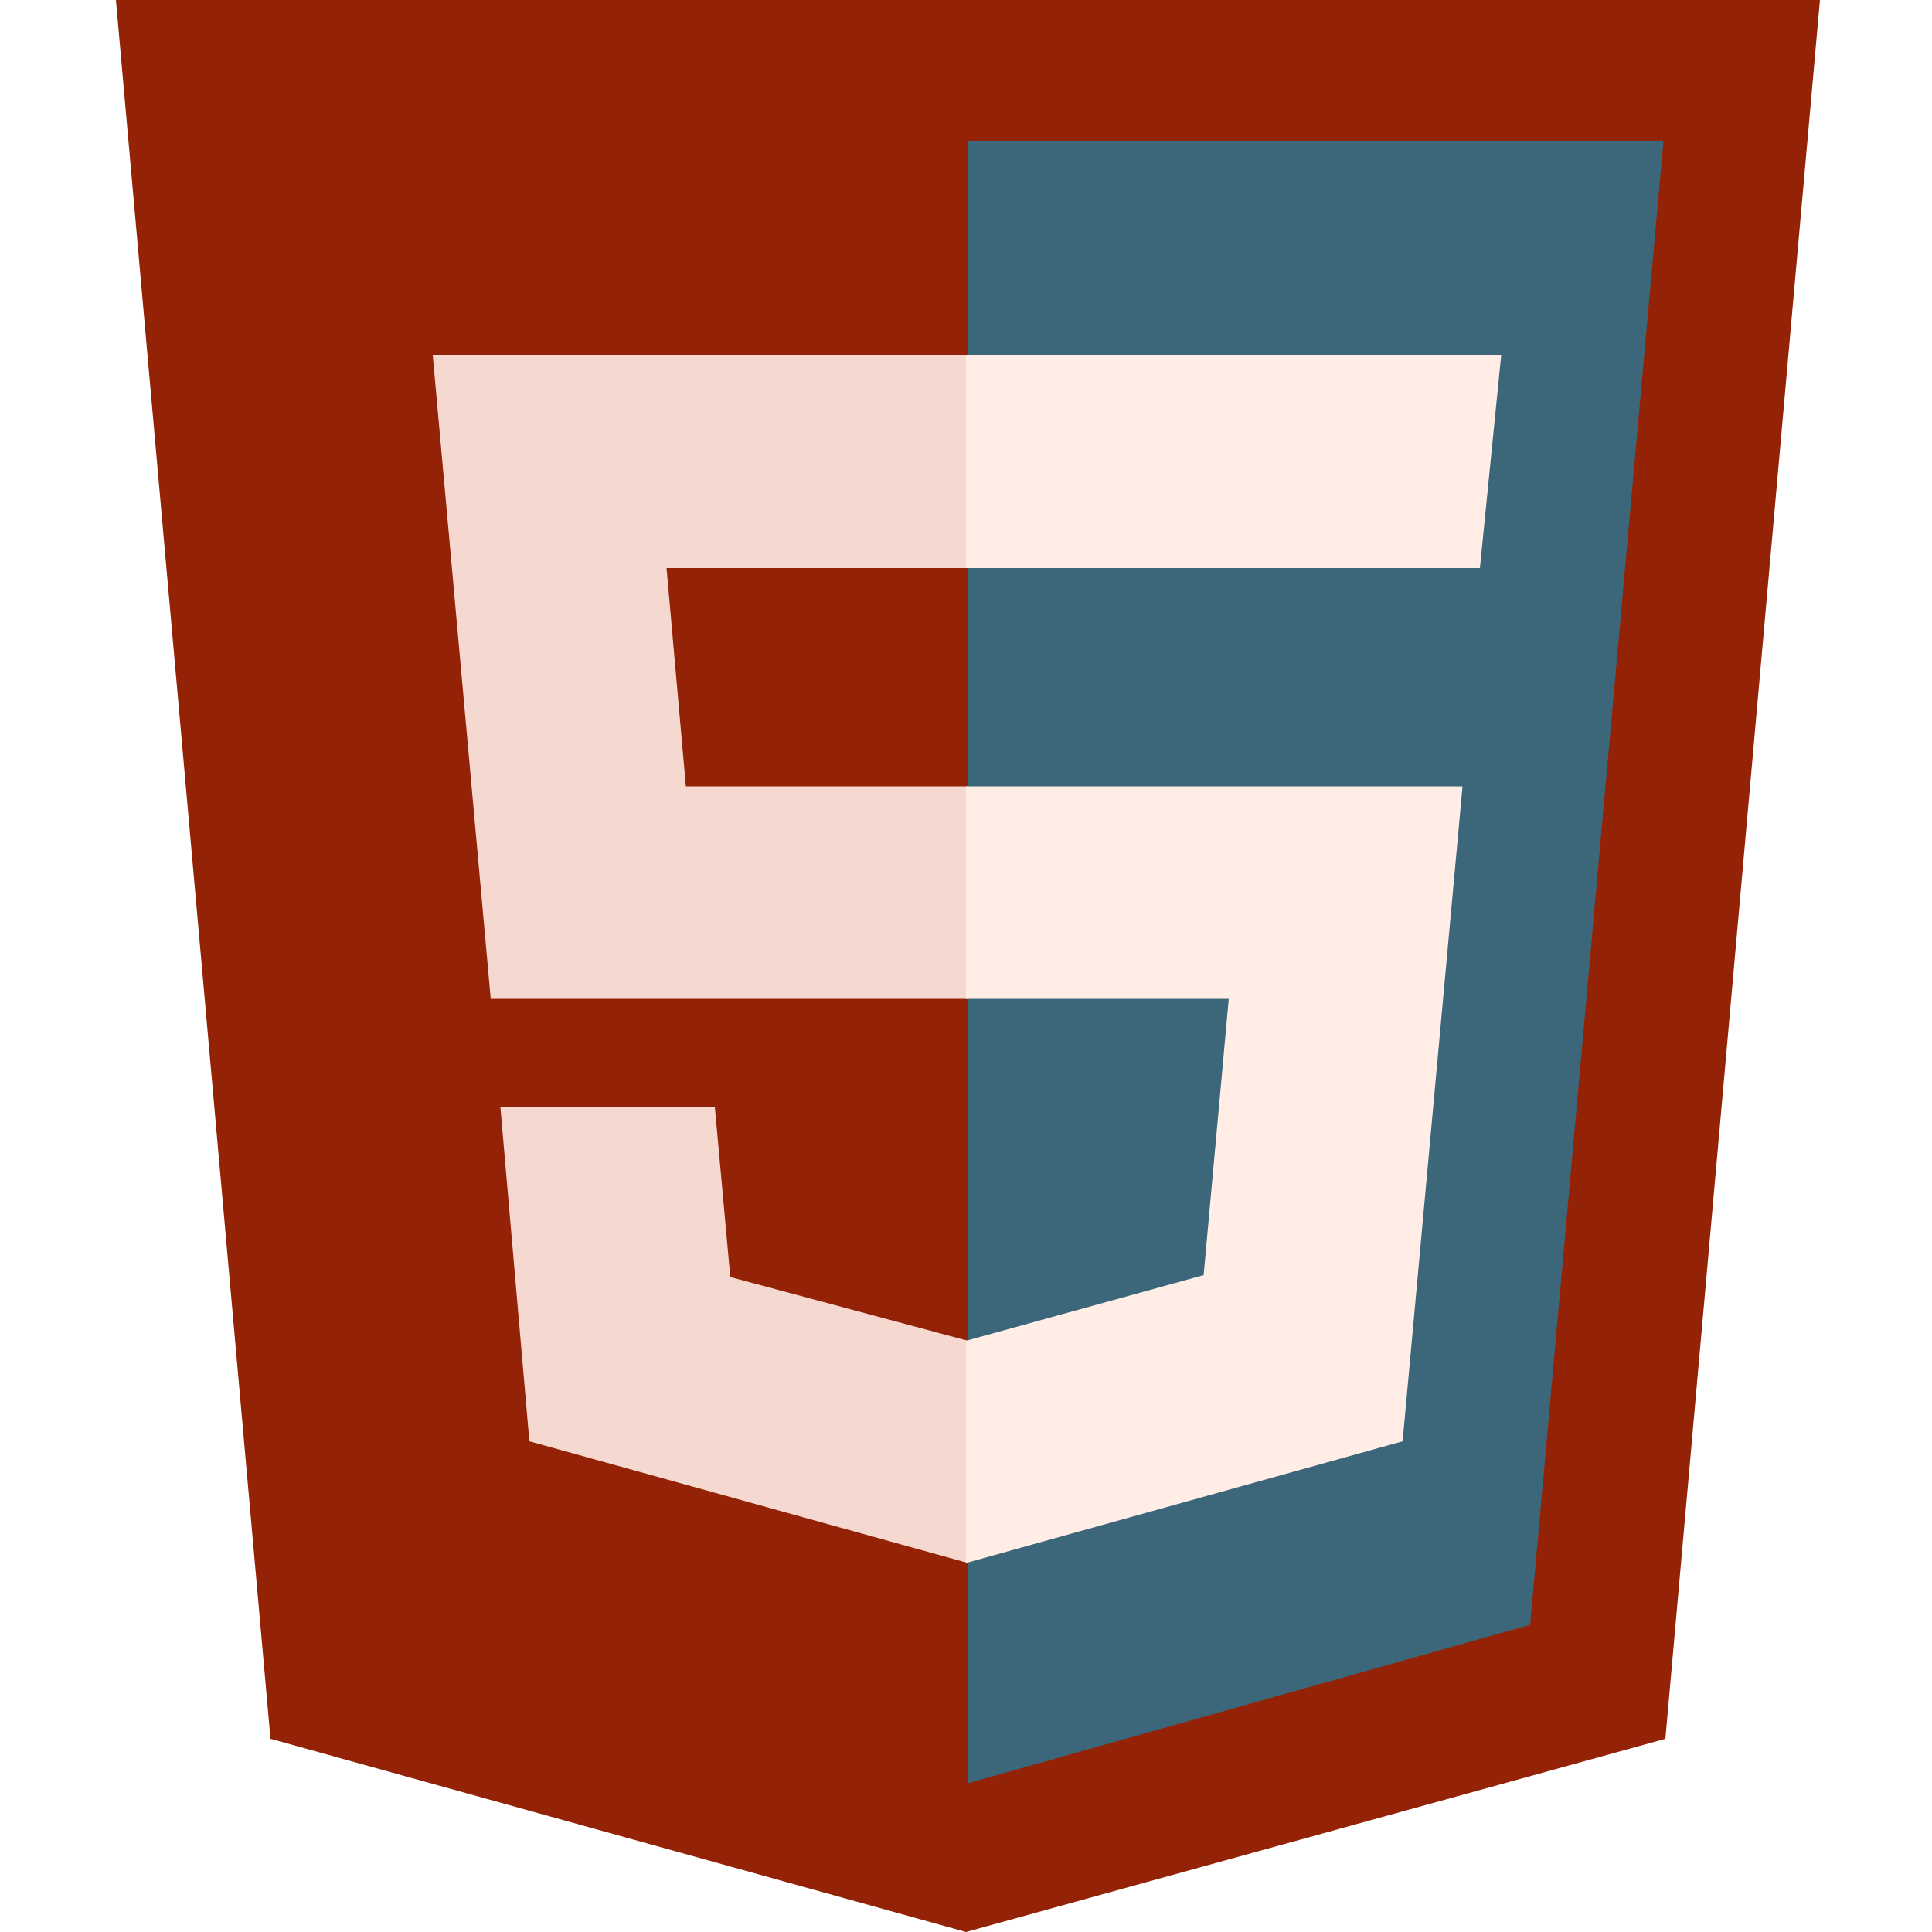
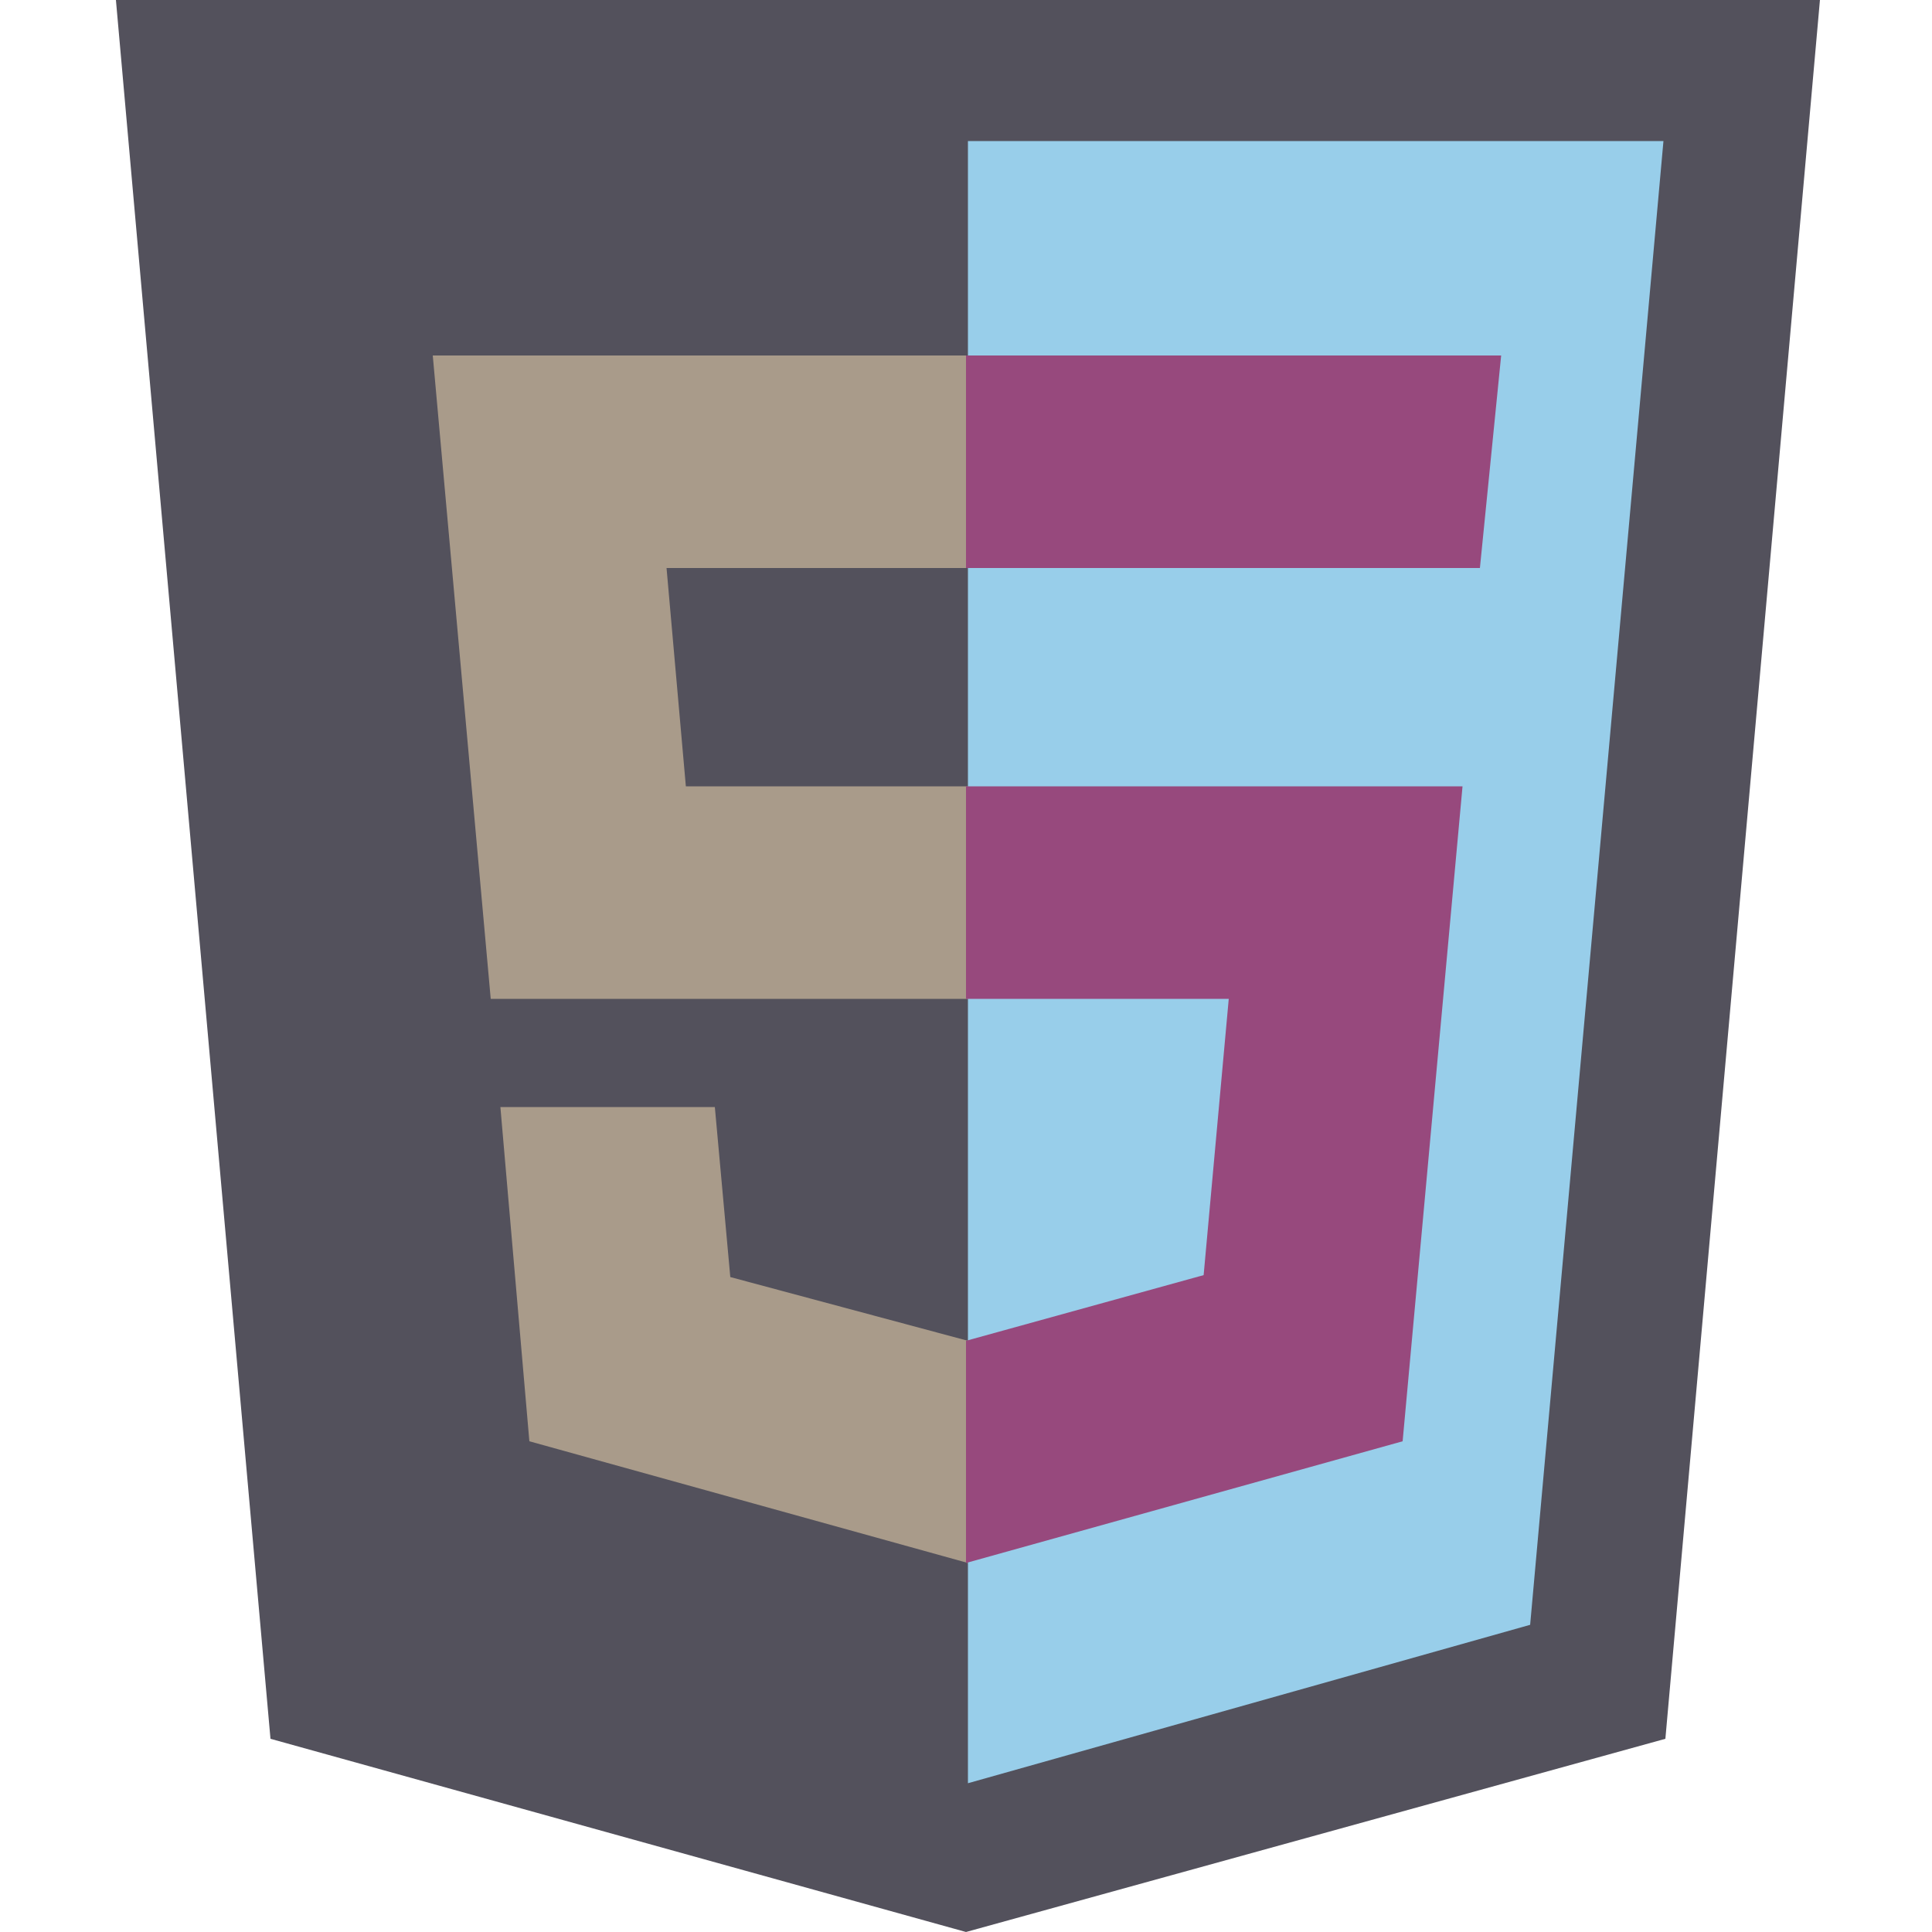
- <svg xmlns="http://www.w3.org/2000/svg" width="50" height="50" viewBox="0 0 70 70" fill="none">
-   <path d="M9.8 63L4.2 0H65.94L60.34 63L35 70" fill="#942206" />
-   <path d="M35.07 64.61V5.11H60.27L55.44 58.87" fill="#3C6679" />
-   <path d="M15.68 12.88H35.07V20.58H24.15L24.85 28.49H35.07V36.19H17.78L15.68 12.88ZM18.13 40.11H25.9L26.46 46.27L35.07 48.58V56.63L19.18 52.22" fill="#FFEDE6" fill-opacity="0.9" />
-   <path d="M54.39 12.88H35V20.58H53.62L54.39 12.88ZM52.99 28.49H35V36.19H44.52L43.61 46.2L35 48.58V56.63L50.82 52.22" fill="#FFEDE6" />
+ <svg xmlns="http://www.w3.org/2000/svg" width="80" height="80" viewBox="0 0 80 80" fill="none">
+   <path d="M11.2 72L4.8 0H75.36L68.96 72L40 80" fill="#53515C" />
+   <path d="M40.08 73.84V5.84H68.88L63.36 67.28" fill="#98CEEA" />
+   <path d="M17.92 14.72H40.08V23.52H27.6L28.4 32.56H40.08V41.36H20.32L17.92 14.72ZM20.72 45.84H29.6L30.24 52.88L40.08 55.52V64.72L21.92 59.68" fill="#E3CDA8" fill-opacity="0.6" />
+   <path d="M62.16 14.72H40V23.52H61.28L62.16 14.72ZM60.56 32.56H40V41.36H50.88L49.84 52.8L40 55.52V64.72L58.08 59.68" fill="#97497D" />
</svg>
